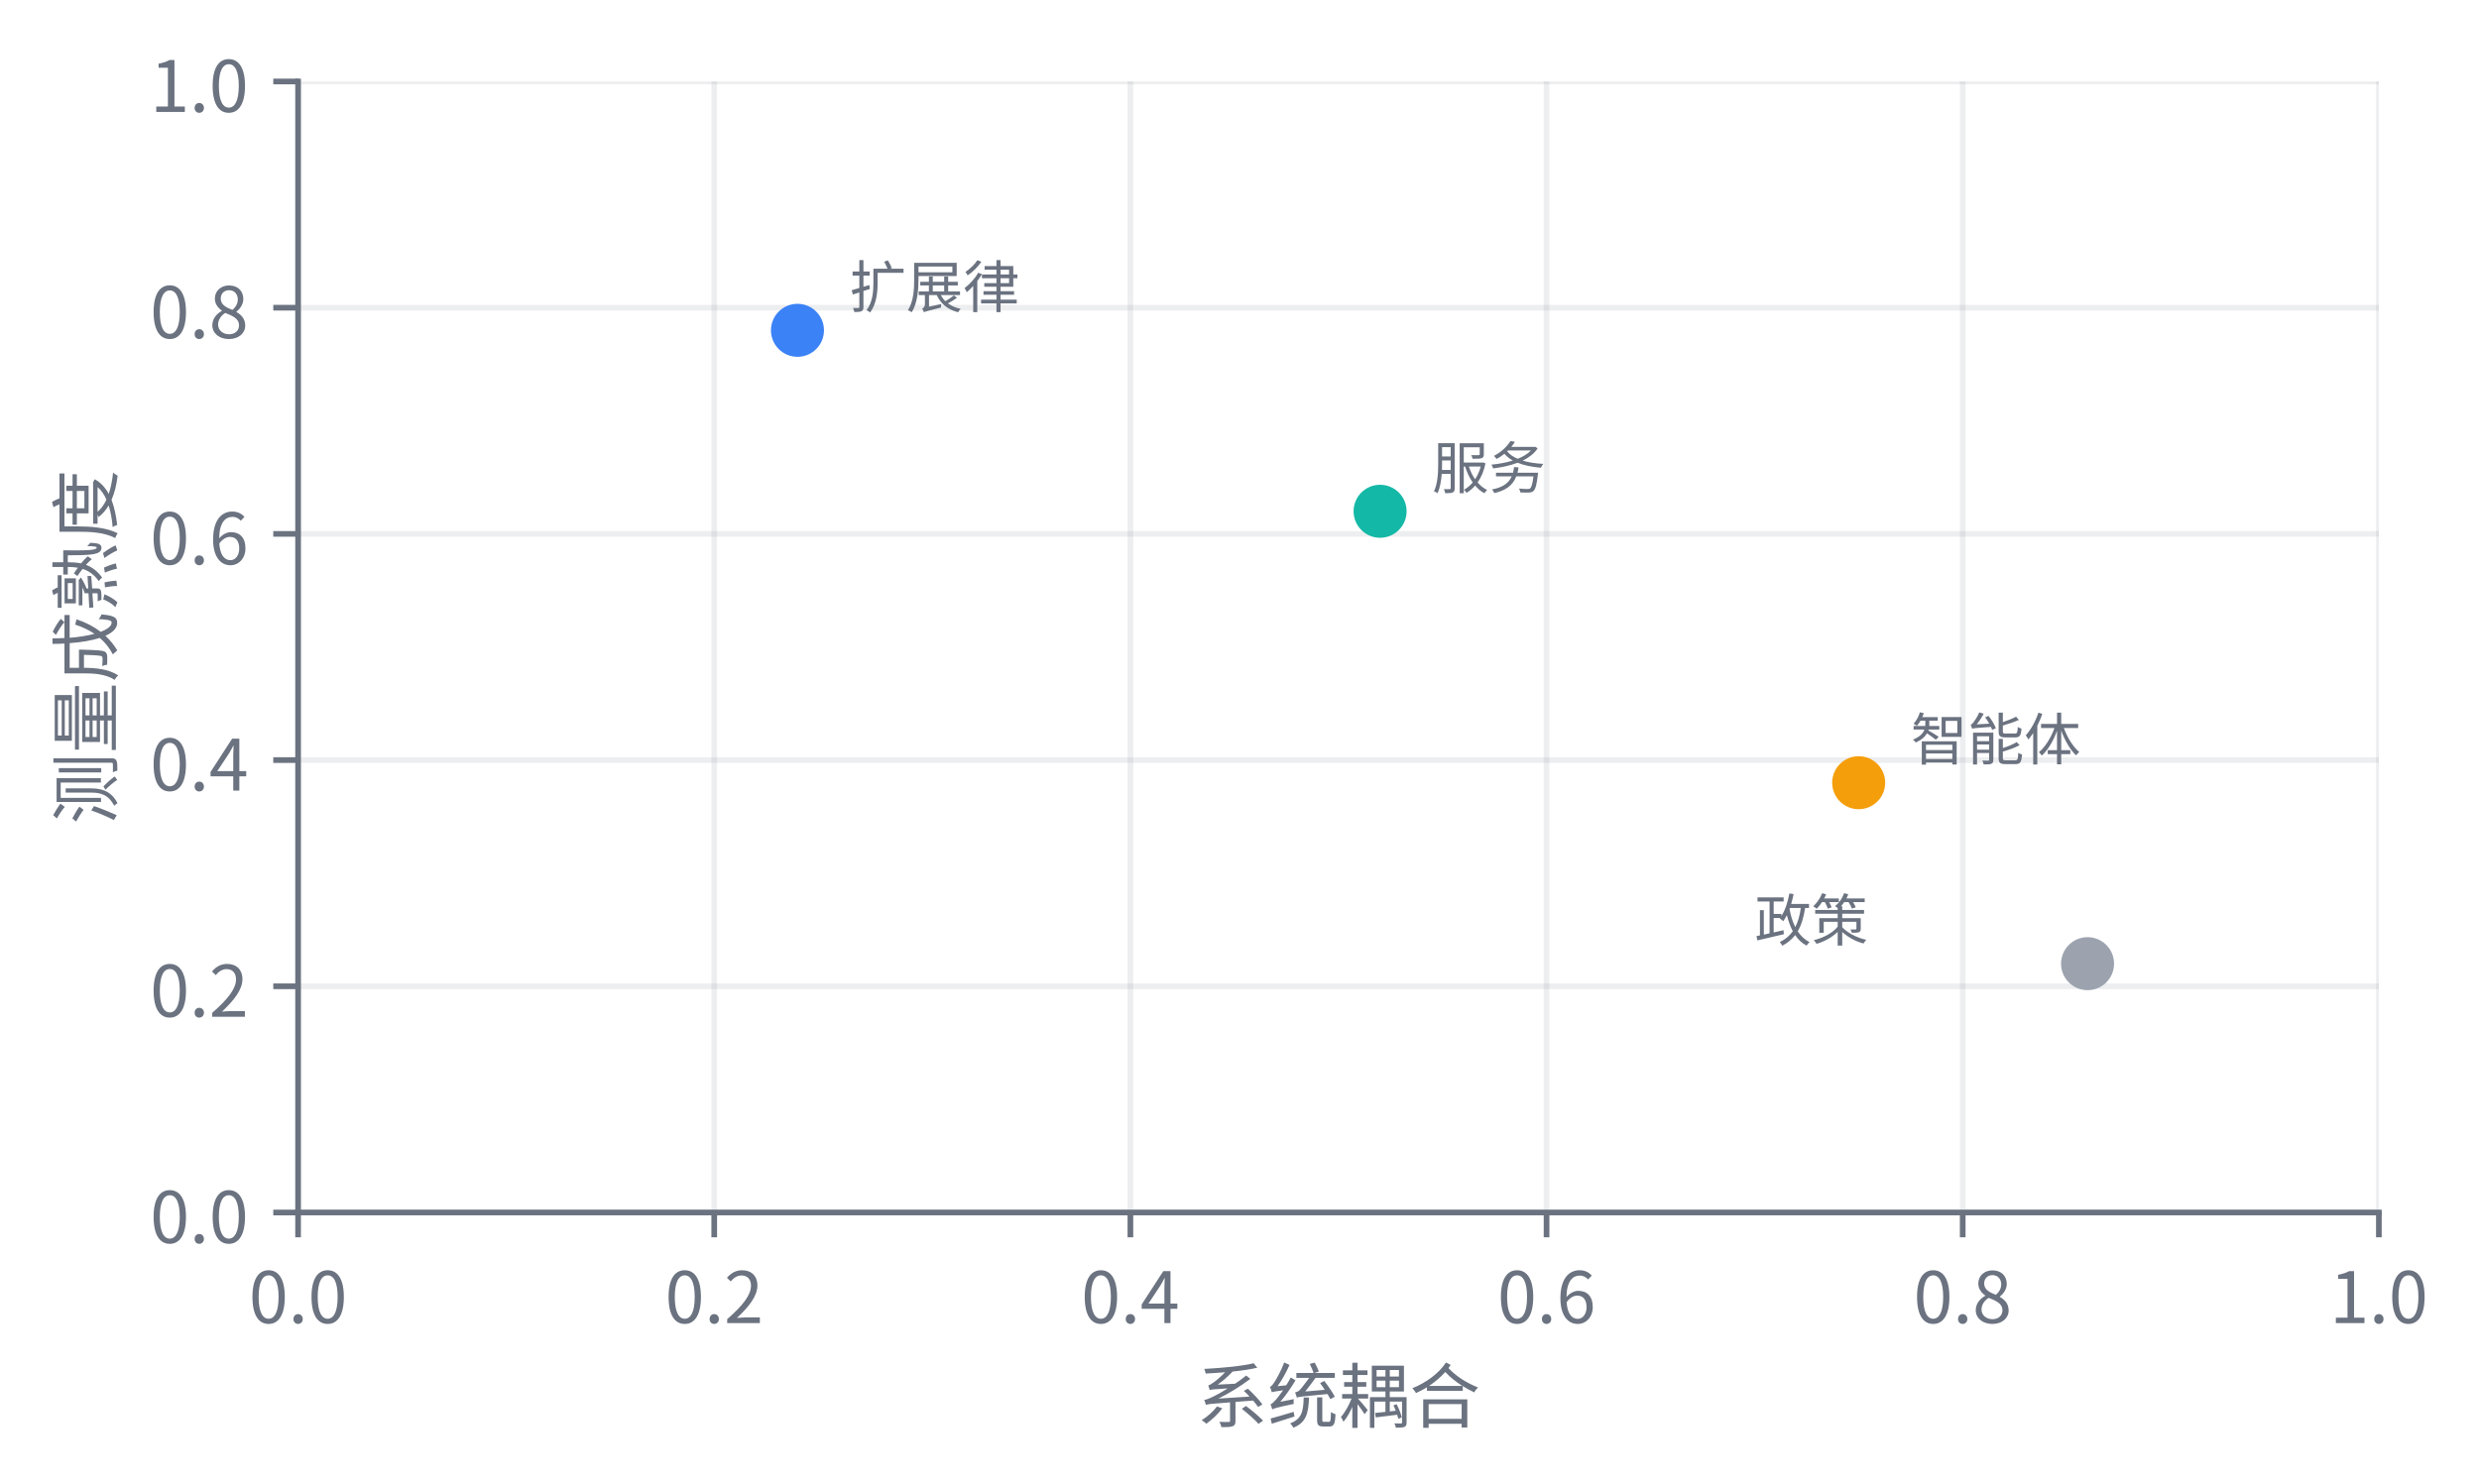
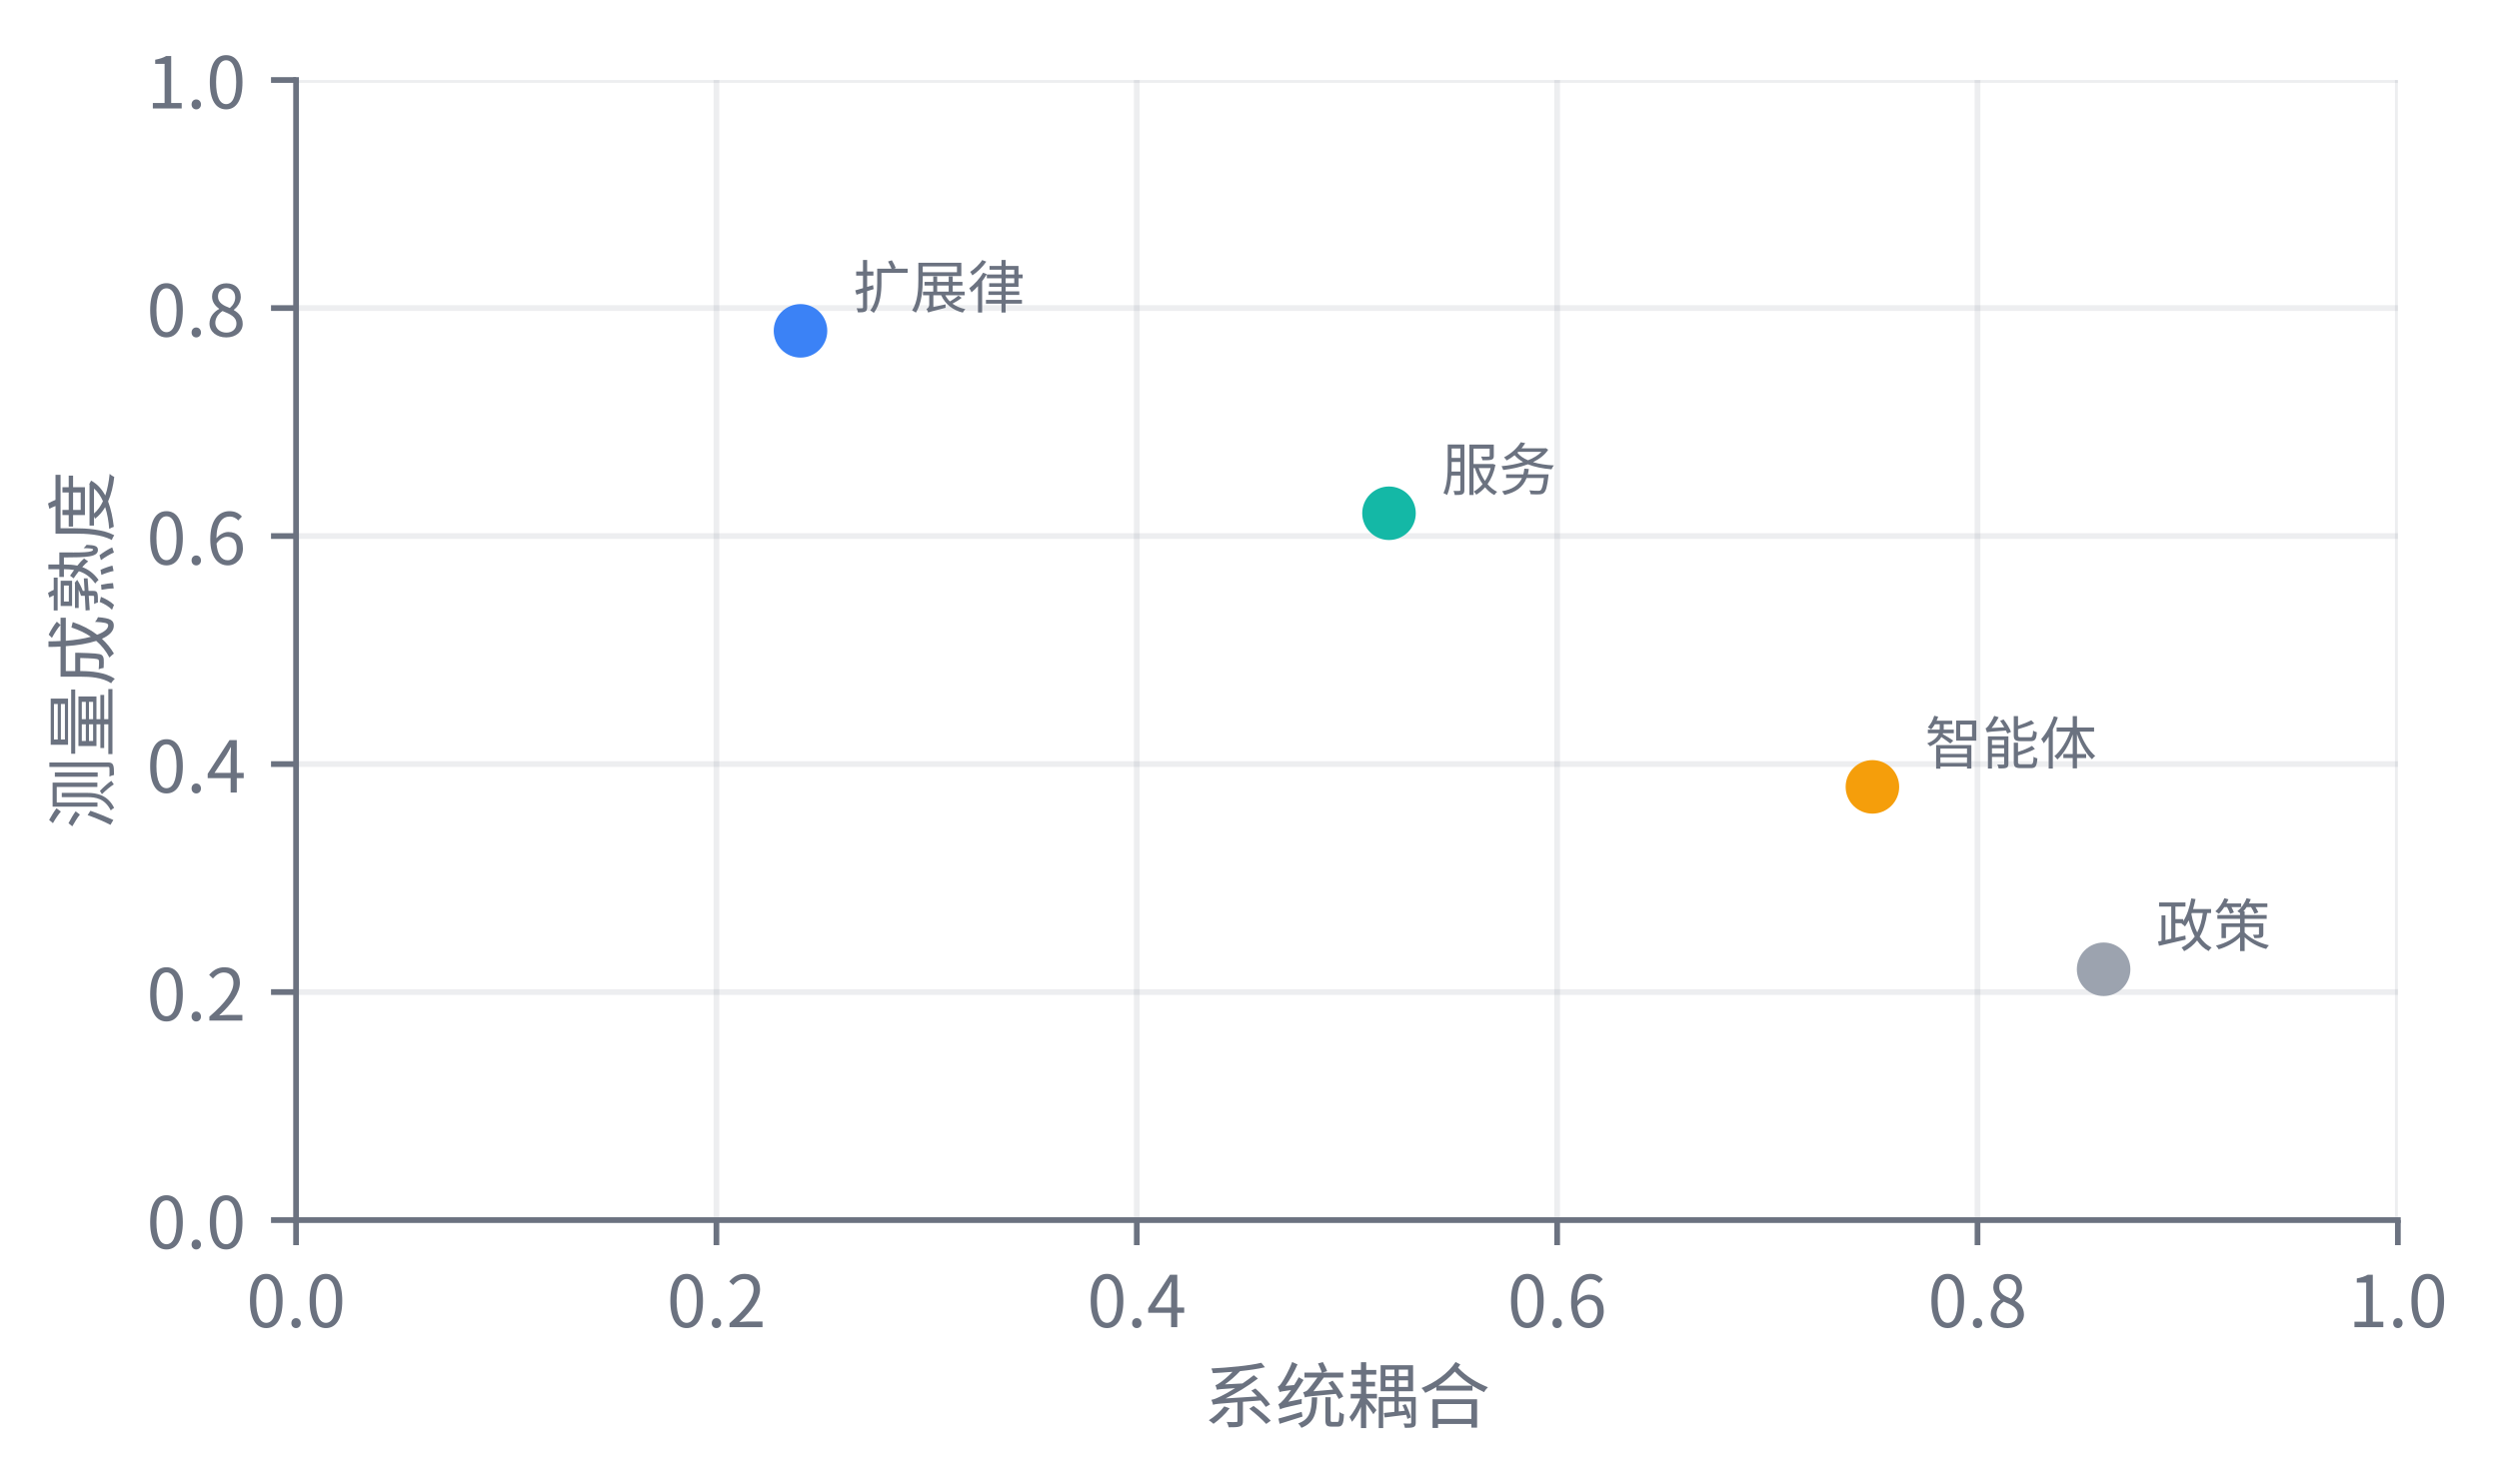
- <svg xmlns="http://www.w3.org/2000/svg" xmlns:xlink="http://www.w3.org/1999/xlink" width="349.722pt" height="209.3pt" viewBox="0 0 349.722 209.3" version="1.1">
+ <svg xmlns="http://www.w3.org/2000/svg" xmlns:xlink="http://www.w3.org/1999/xlink" width="349.037pt" height="207.26pt" viewBox="0 0 349.037 207.26" version="1.1">
  <defs>
    <style type="text/css">*{stroke-linejoin: round; stroke-linecap: butt}</style>
  </defs>
  <g id="figure_1">
    <g id="patch_1">
-       <path d="M 0 209.3  L 349.722 209.3  L 349.722 0  L 0 0  L 0 209.3  z " style="fill: none" />
+       <path d="M 0 207.26  L 349.037 207.26  L 349.037 0  L 0 0  L 0 207.26  z " style="fill: none" />
    </g>
    <g id="axes_1">
      <g id="patch_2">
-         <path d="M 42.052 171.1  L 335.596 171.1  L 335.596 11.5  L 42.052 11.5  L 42.052 171.1  z " style="fill: none" />
+         <path d="M 41.352 170.46  L 334.912 170.46  L 334.912 11.18  L 41.352 11.18  L 41.352 170.46  z " style="fill: none" />
      </g>
      <g id="matplotlib.axis_1">
        <g id="xtick_1">
          <g id="line2d_1">
-             <path d="M 42.052 171.1  L 42.052 11.5  " clip-path="url(#pd206dcd667)" style="fill: none; stroke: #6b7280; stroke-opacity: 0.12; stroke-width: 0.8; stroke-linecap: square" />
+             <path d="M 41.352 170.46  L 41.352 11.18  " clip-path="url(#p2b4256f21e)" style="fill: none; stroke: #6b7280; stroke-opacity: 0.12; stroke-width: 0.8; stroke-linecap: square" />
          </g>
          <g id="line2d_2">
            <defs>
-               <path id="m8358937cfa" d="M 0 0  L 0 3.5  " style="stroke: #6b7280; stroke-width: 0.8" />
+               <path id="m5d13d0e7ab" d="M 0 0  L 0 3.5  " style="stroke: #6b7280; stroke-width: 0.8" />
            </defs>
            <g>
-               <use xlink:href="#m8358937cfa" x="42.052" y="171.1" style="fill: #6b7280; stroke: #6b7280; stroke-width: 0.8" />
+               <use xlink:href="#m5d13d0e7ab" x="41.352" y="170.46" style="fill: #6b7280; stroke: #6b7280; stroke-width: 0.8" />
            </g>
          </g>
          <g id="text_1">
-             <text style="font-size: 10px; font-family: 'PingFang SC', 'Heiti SC', 'STHeiti', 'Noto Sans CJK SC', 'Microsoft YaHei', 'SimHei', 'Arial Unicode MS', 'DejaVu Sans', sans-serif; text-anchor: middle; fill: #6b7280" x="42.052" y="186.7" transform="rotate(-0 42.05156 186.7004)">0.0</text>
+             <text style="font-size: 10px; font-family: 'PingFang SC', 'Heiti SC', 'STHeiti', 'Noto Sans CJK SC', 'Microsoft YaHei', 'SimHei', 'Arial Unicode MS', 'DejaVu Sans', sans-serif; text-anchor: middle; fill: #6b7280" x="41.352" y="185.419" transform="rotate(-0 41.35156 185.4191)">0.0</text>
          </g>
        </g>
        <g id="xtick_2">
          <g id="line2d_3">
-             <path d="M 100.76 171.1  L 100.76 11.5  " clip-path="url(#pd206dcd667)" style="fill: none; stroke: #6b7280; stroke-opacity: 0.12; stroke-width: 0.8; stroke-linecap: square" />
+             <path d="M 100.064 170.46  L 100.064 11.18  " clip-path="url(#p2b4256f21e)" style="fill: none; stroke: #6b7280; stroke-opacity: 0.12; stroke-width: 0.8; stroke-linecap: square" />
          </g>
          <g id="line2d_4">
            <g>
-               <use xlink:href="#m8358937cfa" x="100.76" y="171.1" style="fill: #6b7280; stroke: #6b7280; stroke-width: 0.8" />
+               <use xlink:href="#m5d13d0e7ab" x="100.064" y="170.46" style="fill: #6b7280; stroke: #6b7280; stroke-width: 0.8" />
            </g>
          </g>
          <g id="text_2">
-             <text style="font-size: 10px; font-family: 'PingFang SC', 'Heiti SC', 'STHeiti', 'Noto Sans CJK SC', 'Microsoft YaHei', 'SimHei', 'Arial Unicode MS', 'DejaVu Sans', sans-serif; text-anchor: middle; fill: #6b7280" x="100.76" y="186.7" transform="rotate(-0 100.7605 186.7004)">0.2</text>
+             <text style="font-size: 10px; font-family: 'PingFang SC', 'Heiti SC', 'STHeiti', 'Noto Sans CJK SC', 'Microsoft YaHei', 'SimHei', 'Arial Unicode MS', 'DejaVu Sans', sans-serif; text-anchor: middle; fill: #6b7280" x="100.064" y="185.419" transform="rotate(-0 100.0636 185.4191)">0.2</text>
          </g>
        </g>
        <g id="xtick_3">
          <g id="line2d_5">
-             <path d="M 159.469 171.1  L 159.469 11.5  " clip-path="url(#pd206dcd667)" style="fill: none; stroke: #6b7280; stroke-opacity: 0.12; stroke-width: 0.8; stroke-linecap: square" />
+             <path d="M 158.776 170.46  L 158.776 11.18  " clip-path="url(#p2b4256f21e)" style="fill: none; stroke: #6b7280; stroke-opacity: 0.12; stroke-width: 0.8; stroke-linecap: square" />
          </g>
          <g id="line2d_6">
            <g>
-               <use xlink:href="#m8358937cfa" x="159.469" y="171.1" style="fill: #6b7280; stroke: #6b7280; stroke-width: 0.8" />
+               <use xlink:href="#m5d13d0e7ab" x="158.776" y="170.46" style="fill: #6b7280; stroke: #6b7280; stroke-width: 0.8" />
            </g>
          </g>
          <g id="text_3">
-             <text style="font-size: 10px; font-family: 'PingFang SC', 'Heiti SC', 'STHeiti', 'Noto Sans CJK SC', 'Microsoft YaHei', 'SimHei', 'Arial Unicode MS', 'DejaVu Sans', sans-serif; text-anchor: middle; fill: #6b7280" x="159.469" y="186.7" transform="rotate(-0 159.4694 186.7004)">0.4</text>
+             <text style="font-size: 10px; font-family: 'PingFang SC', 'Heiti SC', 'STHeiti', 'Noto Sans CJK SC', 'Microsoft YaHei', 'SimHei', 'Arial Unicode MS', 'DejaVu Sans', sans-serif; text-anchor: middle; fill: #6b7280" x="158.776" y="185.419" transform="rotate(-0 158.7756 185.4191)">0.4</text>
          </g>
        </g>
        <g id="xtick_4">
          <g id="line2d_7">
-             <path d="M 218.178 171.1  L 218.178 11.5  " clip-path="url(#pd206dcd667)" style="fill: none; stroke: #6b7280; stroke-opacity: 0.12; stroke-width: 0.8; stroke-linecap: square" />
+             <path d="M 217.488 170.46  L 217.488 11.18  " clip-path="url(#p2b4256f21e)" style="fill: none; stroke: #6b7280; stroke-opacity: 0.12; stroke-width: 0.8; stroke-linecap: square" />
          </g>
          <g id="line2d_8">
            <g>
-               <use xlink:href="#m8358937cfa" x="218.178" y="171.1" style="fill: #6b7280; stroke: #6b7280; stroke-width: 0.8" />
+               <use xlink:href="#m5d13d0e7ab" x="217.488" y="170.46" style="fill: #6b7280; stroke: #6b7280; stroke-width: 0.8" />
            </g>
          </g>
          <g id="text_4">
-             <text style="font-size: 10px; font-family: 'PingFang SC', 'Heiti SC', 'STHeiti', 'Noto Sans CJK SC', 'Microsoft YaHei', 'SimHei', 'Arial Unicode MS', 'DejaVu Sans', sans-serif; text-anchor: middle; fill: #6b7280" x="218.178" y="186.7" transform="rotate(-0 218.1783 186.7004)">0.6</text>
+             <text style="font-size: 10px; font-family: 'PingFang SC', 'Heiti SC', 'STHeiti', 'Noto Sans CJK SC', 'Microsoft YaHei', 'SimHei', 'Arial Unicode MS', 'DejaVu Sans', sans-serif; text-anchor: middle; fill: #6b7280" x="217.488" y="185.419" transform="rotate(-0 217.4876 185.4191)">0.6</text>
          </g>
        </g>
        <g id="xtick_5">
          <g id="line2d_9">
-             <path d="M 276.887 171.1  L 276.887 11.5  " clip-path="url(#pd206dcd667)" style="fill: none; stroke: #6b7280; stroke-opacity: 0.12; stroke-width: 0.8; stroke-linecap: square" />
+             <path d="M 276.2 170.46  L 276.2 11.18  " clip-path="url(#p2b4256f21e)" style="fill: none; stroke: #6b7280; stroke-opacity: 0.12; stroke-width: 0.8; stroke-linecap: square" />
          </g>
          <g id="line2d_10">
            <g>
-               <use xlink:href="#m8358937cfa" x="276.887" y="171.1" style="fill: #6b7280; stroke: #6b7280; stroke-width: 0.8" />
+               <use xlink:href="#m5d13d0e7ab" x="276.2" y="170.46" style="fill: #6b7280; stroke: #6b7280; stroke-width: 0.8" />
            </g>
          </g>
          <g id="text_5">
-             <text style="font-size: 10px; font-family: 'PingFang SC', 'Heiti SC', 'STHeiti', 'Noto Sans CJK SC', 'Microsoft YaHei', 'SimHei', 'Arial Unicode MS', 'DejaVu Sans', sans-serif; text-anchor: middle; fill: #6b7280" x="276.887" y="186.7" transform="rotate(-0 276.8872 186.7004)">0.8</text>
+             <text style="font-size: 10px; font-family: 'PingFang SC', 'Heiti SC', 'STHeiti', 'Noto Sans CJK SC', 'Microsoft YaHei', 'SimHei', 'Arial Unicode MS', 'DejaVu Sans', sans-serif; text-anchor: middle; fill: #6b7280" x="276.2" y="185.419" transform="rotate(-0 276.1996 185.4191)">0.8</text>
          </g>
        </g>
        <g id="xtick_6">
          <g id="line2d_11">
-             <path d="M 335.596 171.1  L 335.596 11.5  " clip-path="url(#pd206dcd667)" style="fill: none; stroke: #6b7280; stroke-opacity: 0.12; stroke-width: 0.8; stroke-linecap: square" />
+             <path d="M 334.912 170.46  L 334.912 11.18  " clip-path="url(#p2b4256f21e)" style="fill: none; stroke: #6b7280; stroke-opacity: 0.12; stroke-width: 0.8; stroke-linecap: square" />
          </g>
          <g id="line2d_12">
            <g>
-               <use xlink:href="#m8358937cfa" x="335.596" y="171.1" style="fill: #6b7280; stroke: #6b7280; stroke-width: 0.8" />
+               <use xlink:href="#m5d13d0e7ab" x="334.912" y="170.46" style="fill: #6b7280; stroke: #6b7280; stroke-width: 0.8" />
            </g>
          </g>
          <g id="text_6">
-             <text style="font-size: 10px; font-family: 'PingFang SC', 'Heiti SC', 'STHeiti', 'Noto Sans CJK SC', 'Microsoft YaHei', 'SimHei', 'Arial Unicode MS', 'DejaVu Sans', sans-serif; text-anchor: middle; fill: #6b7280" x="335.596" y="186.7" transform="rotate(-0 335.5961 186.7004)">1.0</text>
+             <text style="font-size: 10px; font-family: 'PingFang SC', 'Heiti SC', 'STHeiti', 'Noto Sans CJK SC', 'Microsoft YaHei', 'SimHei', 'Arial Unicode MS', 'DejaVu Sans', sans-serif; text-anchor: middle; fill: #6b7280" x="334.912" y="185.419" transform="rotate(-0 334.9116 185.4191)">1.0</text>
          </g>
        </g>
        <g id="text_7">
-           <text style="font-size: 10px; font-family: 'PingFang SC', 'Heiti SC', 'STHeiti', 'Noto Sans CJK SC', 'Microsoft YaHei', 'SimHei', 'Arial Unicode MS', 'DejaVu Sans', sans-serif; text-anchor: middle; fill: #6b7280" x="188.824" y="200.7" transform="rotate(-0 188.8238 200.7004)">系统耦合</text>
+           <text style="font-size: 10px; font-family: 'PingFang SC', 'Heiti SC', 'STHeiti', 'Noto Sans CJK SC', 'Microsoft YaHei', 'SimHei', 'Arial Unicode MS', 'DejaVu Sans', sans-serif; text-anchor: middle; fill: #6b7280" x="188.132" y="198.719" transform="rotate(-0 188.1316 198.7191)">系统耦合</text>
        </g>
      </g>
      <g id="matplotlib.axis_2">
        <g id="ytick_1">
          <g id="line2d_13">
-             <path d="M 42.052 171.1  L 335.596 171.1  " clip-path="url(#pd206dcd667)" style="fill: none; stroke: #6b7280; stroke-opacity: 0.12; stroke-width: 0.8; stroke-linecap: square" />
+             <path d="M 41.352 170.46  L 334.912 170.46  " clip-path="url(#p2b4256f21e)" style="fill: none; stroke: #6b7280; stroke-opacity: 0.12; stroke-width: 0.8; stroke-linecap: square" />
          </g>
          <g id="line2d_14">
            <defs>
-               <path id="mfb76fb2771" d="M 0 0  L -3.5 0  " style="stroke: #6b7280; stroke-width: 0.8" />
+               <path id="m005571365a" d="M 0 0  L -3.5 0  " style="stroke: #6b7280; stroke-width: 0.8" />
            </defs>
            <g>
-               <use xlink:href="#mfb76fb2771" x="42.052" y="171.1" style="fill: #6b7280; stroke: #6b7280; stroke-width: 0.8" />
+               <use xlink:href="#m005571365a" x="41.352" y="170.46" style="fill: #6b7280; stroke: #6b7280; stroke-width: 0.8" />
            </g>
          </g>
          <g id="text_8">
-             <text style="font-size: 10px; font-family: 'PingFang SC', 'Heiti SC', 'STHeiti', 'Noto Sans CJK SC', 'Microsoft YaHei', 'SimHei', 'Arial Unicode MS', 'DejaVu Sans', sans-serif; text-anchor: end; fill: #6b7280" x="35.052" y="175.4" transform="rotate(-0 35.05156 175.4004)">0.0</text>
+             <text style="font-size: 10px; font-family: 'PingFang SC', 'Heiti SC', 'STHeiti', 'Noto Sans CJK SC', 'Microsoft YaHei', 'SimHei', 'Arial Unicode MS', 'DejaVu Sans', sans-serif; text-anchor: end; fill: #6b7280" x="34.352" y="174.439" transform="rotate(-0 34.35156 174.4394)">0.0</text>
          </g>
        </g>
        <g id="ytick_2">
          <g id="line2d_15">
-             <path d="M 42.052 139.18  L 335.596 139.18  " clip-path="url(#pd206dcd667)" style="fill: none; stroke: #6b7280; stroke-opacity: 0.12; stroke-width: 0.8; stroke-linecap: square" />
+             <path d="M 41.352 138.604  L 334.912 138.604  " clip-path="url(#p2b4256f21e)" style="fill: none; stroke: #6b7280; stroke-opacity: 0.12; stroke-width: 0.8; stroke-linecap: square" />
          </g>
          <g id="line2d_16">
            <g>
-               <use xlink:href="#mfb76fb2771" x="42.052" y="139.18" style="fill: #6b7280; stroke: #6b7280; stroke-width: 0.8" />
+               <use xlink:href="#m005571365a" x="41.352" y="138.604" style="fill: #6b7280; stroke: #6b7280; stroke-width: 0.8" />
            </g>
          </g>
          <g id="text_9">
-             <text style="font-size: 10px; font-family: 'PingFang SC', 'Heiti SC', 'STHeiti', 'Noto Sans CJK SC', 'Microsoft YaHei', 'SimHei', 'Arial Unicode MS', 'DejaVu Sans', sans-serif; text-anchor: end; fill: #6b7280" x="35.052" y="143.48" transform="rotate(-0 35.05156 143.4803)">0.2</text>
+             <text style="font-size: 10px; font-family: 'PingFang SC', 'Heiti SC', 'STHeiti', 'Noto Sans CJK SC', 'Microsoft YaHei', 'SimHei', 'Arial Unicode MS', 'DejaVu Sans', sans-serif; text-anchor: end; fill: #6b7280" x="34.352" y="142.583" transform="rotate(-0 34.35156 142.5834)">0.2</text>
          </g>
        </g>
        <g id="ytick_3">
          <g id="line2d_17">
-             <path d="M 42.052 107.26  L 335.596 107.26  " clip-path="url(#pd206dcd667)" style="fill: none; stroke: #6b7280; stroke-opacity: 0.12; stroke-width: 0.8; stroke-linecap: square" />
+             <path d="M 41.352 106.748  L 334.912 106.748  " clip-path="url(#p2b4256f21e)" style="fill: none; stroke: #6b7280; stroke-opacity: 0.12; stroke-width: 0.8; stroke-linecap: square" />
          </g>
          <g id="line2d_18">
            <g>
-               <use xlink:href="#mfb76fb2771" x="42.052" y="107.26" style="fill: #6b7280; stroke: #6b7280; stroke-width: 0.8" />
+               <use xlink:href="#m005571365a" x="41.352" y="106.748" style="fill: #6b7280; stroke: #6b7280; stroke-width: 0.8" />
            </g>
          </g>
          <g id="text_10">
-             <text style="font-size: 10px; font-family: 'PingFang SC', 'Heiti SC', 'STHeiti', 'Noto Sans CJK SC', 'Microsoft YaHei', 'SimHei', 'Arial Unicode MS', 'DejaVu Sans', sans-serif; text-anchor: end; fill: #6b7280" x="35.052" y="111.56" transform="rotate(-0 35.05156 111.5602)">0.4</text>
+             <text style="font-size: 10px; font-family: 'PingFang SC', 'Heiti SC', 'STHeiti', 'Noto Sans CJK SC', 'Microsoft YaHei', 'SimHei', 'Arial Unicode MS', 'DejaVu Sans', sans-serif; text-anchor: end; fill: #6b7280" x="34.352" y="110.727" transform="rotate(-0 34.35156 110.7274)">0.4</text>
          </g>
        </g>
        <g id="ytick_4">
          <g id="line2d_19">
-             <path d="M 42.052 75.34  L 335.596 75.34  " clip-path="url(#pd206dcd667)" style="fill: none; stroke: #6b7280; stroke-opacity: 0.12; stroke-width: 0.8; stroke-linecap: square" />
+             <path d="M 41.352 74.892  L 334.912 74.892  " clip-path="url(#p2b4256f21e)" style="fill: none; stroke: #6b7280; stroke-opacity: 0.12; stroke-width: 0.8; stroke-linecap: square" />
          </g>
          <g id="line2d_20">
            <g>
-               <use xlink:href="#mfb76fb2771" x="42.052" y="75.34" style="fill: #6b7280; stroke: #6b7280; stroke-width: 0.8" />
+               <use xlink:href="#m005571365a" x="41.352" y="74.892" style="fill: #6b7280; stroke: #6b7280; stroke-width: 0.8" />
            </g>
          </g>
          <g id="text_11">
-             <text style="font-size: 10px; font-family: 'PingFang SC', 'Heiti SC', 'STHeiti', 'Noto Sans CJK SC', 'Microsoft YaHei', 'SimHei', 'Arial Unicode MS', 'DejaVu Sans', sans-serif; text-anchor: end; fill: #6b7280" x="35.052" y="79.64" transform="rotate(-0 35.05156 79.64016)">0.6</text>
+             <text style="font-size: 10px; font-family: 'PingFang SC', 'Heiti SC', 'STHeiti', 'Noto Sans CJK SC', 'Microsoft YaHei', 'SimHei', 'Arial Unicode MS', 'DejaVu Sans', sans-serif; text-anchor: end; fill: #6b7280" x="34.352" y="78.871" transform="rotate(-0 34.35156 78.87138)">0.6</text>
          </g>
        </g>
        <g id="ytick_5">
          <g id="line2d_21">
-             <path d="M 42.052 43.42  L 335.596 43.42  " clip-path="url(#pd206dcd667)" style="fill: none; stroke: #6b7280; stroke-opacity: 0.12; stroke-width: 0.8; stroke-linecap: square" />
+             <path d="M 41.352 43.036  L 334.912 43.036  " clip-path="url(#p2b4256f21e)" style="fill: none; stroke: #6b7280; stroke-opacity: 0.12; stroke-width: 0.8; stroke-linecap: square" />
          </g>
          <g id="line2d_22">
            <g>
-               <use xlink:href="#mfb76fb2771" x="42.052" y="43.42" style="fill: #6b7280; stroke: #6b7280; stroke-width: 0.8" />
+               <use xlink:href="#m005571365a" x="41.352" y="43.036" style="fill: #6b7280; stroke: #6b7280; stroke-width: 0.8" />
            </g>
          </g>
          <g id="text_12">
-             <text style="font-size: 10px; font-family: 'PingFang SC', 'Heiti SC', 'STHeiti', 'Noto Sans CJK SC', 'Microsoft YaHei', 'SimHei', 'Arial Unicode MS', 'DejaVu Sans', sans-serif; text-anchor: end; fill: #6b7280" x="35.052" y="47.72" transform="rotate(-0 35.05156 47.72008)">0.8</text>
+             <text style="font-size: 10px; font-family: 'PingFang SC', 'Heiti SC', 'STHeiti', 'Noto Sans CJK SC', 'Microsoft YaHei', 'SimHei', 'Arial Unicode MS', 'DejaVu Sans', sans-serif; text-anchor: end; fill: #6b7280" x="34.352" y="47.015" transform="rotate(-0 34.35156 47.01537)">0.8</text>
          </g>
        </g>
        <g id="ytick_6">
          <g id="line2d_23">
-             <path d="M 42.052 11.5  L 335.596 11.5  " clip-path="url(#pd206dcd667)" style="fill: none; stroke: #6b7280; stroke-opacity: 0.12; stroke-width: 0.8; stroke-linecap: square" />
+             <path d="M 41.352 11.18  L 334.912 11.18  " clip-path="url(#p2b4256f21e)" style="fill: none; stroke: #6b7280; stroke-opacity: 0.12; stroke-width: 0.8; stroke-linecap: square" />
          </g>
          <g id="line2d_24">
            <g>
-               <use xlink:href="#mfb76fb2771" x="42.052" y="11.5" style="fill: #6b7280; stroke: #6b7280; stroke-width: 0.8" />
+               <use xlink:href="#m005571365a" x="41.352" y="11.18" style="fill: #6b7280; stroke: #6b7280; stroke-width: 0.8" />
            </g>
          </g>
          <g id="text_13">
-             <text style="font-size: 10px; font-family: 'PingFang SC', 'Heiti SC', 'STHeiti', 'Noto Sans CJK SC', 'Microsoft YaHei', 'SimHei', 'Arial Unicode MS', 'DejaVu Sans', sans-serif; text-anchor: end; fill: #6b7280" x="35.052" y="15.8" transform="rotate(-0 35.05156 15.8)">1.0</text>
+             <text style="font-size: 10px; font-family: 'PingFang SC', 'Heiti SC', 'STHeiti', 'Noto Sans CJK SC', 'Microsoft YaHei', 'SimHei', 'Arial Unicode MS', 'DejaVu Sans', sans-serif; text-anchor: end; fill: #6b7280" x="34.352" y="15.159" transform="rotate(-0 34.35156 15.15938)">1.0</text>
          </g>
        </g>
        <g id="text_14">
-           <text style="font-size: 10px; font-family: 'PingFang SC', 'Heiti SC', 'STHeiti', 'Noto Sans CJK SC', 'Microsoft YaHei', 'SimHei', 'Arial Unicode MS', 'DejaVu Sans', sans-serif; text-anchor: middle; fill: #6b7280" x="15.8" y="91.3" transform="rotate(-90 15.8 91.3002)">测量成熟度</text>
+           <text style="font-size: 10px; font-family: 'PingFang SC', 'Heiti SC', 'STHeiti', 'Noto Sans CJK SC', 'Microsoft YaHei', 'SimHei', 'Arial Unicode MS', 'DejaVu Sans', sans-serif; text-anchor: middle; fill: #6b7280" x="15.159" y="90.82" transform="rotate(-90 15.15938 90.81969)">测量成熟度</text>
        </g>
      </g>
      <g id="patch_3">
-         <path d="M 42.052 171.1  L 42.052 11.5  " style="fill: none; stroke: #6b7280; stroke-width: 0.8; stroke-linejoin: miter; stroke-linecap: square" />
+         <path d="M 41.352 170.46  L 41.352 11.18  " style="fill: none; stroke: #6b7280; stroke-width: 0.8; stroke-linejoin: miter; stroke-linecap: square" />
      </g>
      <g id="patch_4">
-         <path d="M 42.052 171.1  L 335.596 171.1  " style="fill: none; stroke: #6b7280; stroke-width: 0.8; stroke-linejoin: miter; stroke-linecap: square" />
+         <path d="M 41.352 170.46  L 334.912 170.46  " style="fill: none; stroke: #6b7280; stroke-width: 0.8; stroke-linejoin: miter; stroke-linecap: square" />
      </g>
      <g id="PathCollection_1">
        <defs>
-           <path id="m62cbabc06c" d="M 0 3.24  C 0.859 3.24 1.684 2.899 2.291 2.291  C 2.899 1.684 3.24 0.859 3.24 0  C 3.24 -0.859 2.899 -1.684 2.291 -2.291  C 1.684 -2.899 0.859 -3.24 0 -3.24  C -0.859 -3.24 -1.684 -2.899 -2.291 -2.291  C -2.899 -1.684 -3.24 -0.859 -3.24 0  C -3.24 0.859 -2.899 1.684 -2.291 2.291  C -1.684 2.899 -0.859 3.24 0 3.24  z " style="stroke: #3b82f6" />
-         </defs>
-         <g clip-path="url(#pd206dcd667)">
-           <use xlink:href="#m62cbabc06c" x="112.502" y="46.612" style="fill: #3b82f6; stroke: #3b82f6" />
+           <path id="m2b8d117c44" d="M 0 3.24  C 0.859 3.24 1.684 2.899 2.291 2.291  C 2.899 1.684 3.24 0.859 3.24 0  C 3.24 -0.859 2.899 -1.684 2.291 -2.291  C 1.684 -2.899 0.859 -3.24 0 -3.24  C -0.859 -3.24 -1.684 -2.899 -2.291 -2.291  C -2.899 -1.684 -3.24 -0.859 -3.24 0  C -3.24 0.859 -2.899 1.684 -2.291 2.291  C -1.684 2.899 -0.859 3.24 0 3.24  z " style="stroke: #3b82f6" />
+         </defs>
+         <g clip-path="url(#p2b4256f21e)">
+           <use xlink:href="#m2b8d117c44" x="111.806" y="46.221" style="fill: #3b82f6; stroke: #3b82f6" />
        </g>
      </g>
      <g id="text_15">
-         <text style="font-size: 8px; font-family: 'PingFang SC', 'Heiti SC', 'STHeiti', 'Noto Sans CJK SC', 'Microsoft YaHei', 'SimHei', 'Arial Unicode MS', 'DejaVu Sans', sans-serif; text-anchor: start; fill: #6b7280" x="119.841" y="43.42" transform="rotate(-0 119.8409 43.42008)">扩展律</text>
+         <text style="font-size: 8px; font-family: 'PingFang SC', 'Heiti SC', 'STHeiti', 'Noto Sans CJK SC', 'Microsoft YaHei', 'SimHei', 'Arial Unicode MS', 'DejaVu Sans', sans-serif; text-anchor: start; fill: #6b7280" x="119.145" y="43.036" transform="rotate(-0 119.145 43.03569)">扩展律</text>
      </g>
      <g id="PathCollection_2">
        <defs>
-           <path id="mbb609dbb22" d="M 0 3.24  C 0.859 3.24 1.684 2.899 2.291 2.291  C 2.899 1.684 3.24 0.859 3.24 0  C 3.24 -0.859 2.899 -1.684 2.291 -2.291  C 1.684 -2.899 0.859 -3.24 0 -3.24  C -0.859 -3.24 -1.684 -2.899 -2.291 -2.291  C -2.899 -1.684 -3.24 -0.859 -3.24 0  C -3.24 0.859 -2.899 1.684 -2.291 2.291  C -1.684 2.899 -0.859 3.24 0 3.24  z " style="stroke: #14b8a6" />
-         </defs>
-         <g clip-path="url(#pd206dcd667)">
-           <use xlink:href="#mbb609dbb22" x="194.695" y="72.148" style="fill: #14b8a6; stroke: #14b8a6" />
+           <path id="m671f5bd34d" d="M 0 3.24  C 0.859 3.24 1.684 2.899 2.291 2.291  C 2.899 1.684 3.24 0.859 3.24 0  C 3.24 -0.859 2.899 -1.684 2.291 -2.291  C 1.684 -2.899 0.859 -3.24 0 -3.24  C -0.859 -3.24 -1.684 -2.899 -2.291 -2.291  C -2.899 -1.684 -3.24 -0.859 -3.24 0  C -3.24 0.859 -2.899 1.684 -2.291 2.291  C -1.684 2.899 -0.859 3.24 0 3.24  z " style="stroke: #14b8a6" />
+         </defs>
+         <g clip-path="url(#p2b4256f21e)">
+           <use xlink:href="#m671f5bd34d" x="194.003" y="71.706" style="fill: #14b8a6; stroke: #14b8a6" />
        </g>
      </g>
      <g id="text_16">
-         <text style="font-size: 8px; font-family: 'PingFang SC', 'Heiti SC', 'STHeiti', 'Noto Sans CJK SC', 'Microsoft YaHei', 'SimHei', 'Arial Unicode MS', 'DejaVu Sans', sans-serif; text-anchor: start; fill: #6b7280" x="202.033" y="68.956" transform="rotate(-0 202.0333 68.95614)">服务</text>
+         <text style="font-size: 8px; font-family: 'PingFang SC', 'Heiti SC', 'STHeiti', 'Noto Sans CJK SC', 'Microsoft YaHei', 'SimHei', 'Arial Unicode MS', 'DejaVu Sans', sans-serif; text-anchor: start; fill: #6b7280" x="201.342" y="68.52" transform="rotate(-0 201.3418 68.52049)">服务</text>
      </g>
      <g id="PathCollection_3">
        <defs>
-           <path id="ma4ab901c38" d="M 0 3.24  C 0.859 3.24 1.684 2.899 2.291 2.291  C 2.899 1.684 3.24 0.859 3.24 0  C 3.24 -0.859 2.899 -1.684 2.291 -2.291  C 1.684 -2.899 0.859 -3.24 0 -3.24  C -0.859 -3.24 -1.684 -2.899 -2.291 -2.291  C -2.899 -1.684 -3.24 -0.859 -3.24 0  C -3.24 0.859 -2.899 1.684 -2.291 2.291  C -1.684 2.899 -0.859 3.24 0 3.24  z " style="stroke: #f59e0b" />
-         </defs>
-         <g clip-path="url(#pd206dcd667)">
-           <use xlink:href="#ma4ab901c38" x="262.21" y="110.452" style="fill: #f59e0b; stroke: #f59e0b" />
+           <path id="m4ebf6f8f09" d="M 0 3.24  C 0.859 3.24 1.684 2.899 2.291 2.291  C 2.899 1.684 3.24 0.859 3.24 0  C 3.24 -0.859 2.899 -1.684 2.291 -2.291  C 1.684 -2.899 0.859 -3.24 0 -3.24  C -0.859 -3.24 -1.684 -2.899 -2.291 -2.291  C -2.899 -1.684 -3.24 -0.859 -3.24 0  C -3.24 0.859 -2.899 1.684 -2.291 2.291  C -1.684 2.899 -0.859 3.24 0 3.24  z " style="stroke: #f59e0b" />
+         </defs>
+         <g clip-path="url(#p2b4256f21e)">
+           <use xlink:href="#m4ebf6f8f09" x="261.522" y="109.933" style="fill: #f59e0b; stroke: #f59e0b" />
        </g>
      </g>
      <g id="text_17">
-         <text style="font-size: 8px; font-family: 'PingFang SC', 'Heiti SC', 'STHeiti', 'Noto Sans CJK SC', 'Microsoft YaHei', 'SimHei', 'Arial Unicode MS', 'DejaVu Sans', sans-serif; text-anchor: start; fill: #6b7280" x="269.549" y="107.26" transform="rotate(-0 269.5486 107.2602)">智能体</text>
+         <text style="font-size: 8px; font-family: 'PingFang SC', 'Heiti SC', 'STHeiti', 'Noto Sans CJK SC', 'Microsoft YaHei', 'SimHei', 'Arial Unicode MS', 'DejaVu Sans', sans-serif; text-anchor: start; fill: #6b7280" x="268.861" y="106.748" transform="rotate(-0 268.8606 106.7477)">智能体</text>
      </g>
      <g id="PathCollection_4">
        <defs>
-           <path id="m7bdfff605a" d="M 0 3.24  C 0.859 3.24 1.684 2.899 2.291 2.291  C 2.899 1.684 3.24 0.859 3.24 0  C 3.24 -0.859 2.899 -1.684 2.291 -2.291  C 1.684 -2.899 0.859 -3.24 0 -3.24  C -0.859 -3.24 -1.684 -2.899 -2.291 -2.291  C -2.899 -1.684 -3.24 -0.859 -3.24 0  C -3.24 0.859 -2.899 1.684 -2.291 2.291  C -1.684 2.899 -0.859 3.24 0 3.24  z " style="stroke: #9ca3af" />
-         </defs>
-         <g clip-path="url(#pd206dcd667)">
-           <use xlink:href="#m7bdfff605a" x="294.5" y="135.988" style="fill: #9ca3af; stroke: #9ca3af" />
+           <path id="m3dda4f9bb2" d="M 0 3.24  C 0.859 3.24 1.684 2.899 2.291 2.291  C 2.899 1.684 3.24 0.859 3.24 0  C 3.24 -0.859 2.899 -1.684 2.291 -2.291  C 1.684 -2.899 0.859 -3.24 0 -3.24  C -0.859 -3.24 -1.684 -2.899 -2.291 -2.291  C -2.899 -1.684 -3.24 -0.859 -3.24 0  C -3.24 0.859 -2.899 1.684 -2.291 2.291  C -1.684 2.899 -0.859 3.24 0 3.24  z " style="stroke: #9ca3af" />
+         </defs>
+         <g clip-path="url(#p2b4256f21e)">
+           <use xlink:href="#m3dda4f9bb2" x="293.813" y="135.418" style="fill: #9ca3af; stroke: #9ca3af" />
        </g>
      </g>
      <g id="text_18">
-         <text style="font-size: 8px; font-family: 'PingFang SC', 'Heiti SC', 'STHeiti', 'Noto Sans CJK SC', 'Microsoft YaHei', 'SimHei', 'Arial Unicode MS', 'DejaVu Sans', sans-serif; text-anchor: start; fill: #6b7280" x="247.533" y="132.796" transform="rotate(-0 247.5327 132.7963)">政策</text>
+         <text style="font-size: 8px; font-family: 'PingFang SC', 'Heiti SC', 'STHeiti', 'Noto Sans CJK SC', 'Microsoft YaHei', 'SimHei', 'Arial Unicode MS', 'DejaVu Sans', sans-serif; text-anchor: start; fill: #6b7280" x="301.152" y="132.232" transform="rotate(-0 301.1522 132.2325)">政策</text>
      </g>
    </g>
  </g>
  <defs>
-     <clipPath id="pd206dcd667">
-       <rect x="42.052" y="11.5" width="293.545" height="159.6" />
+     <clipPath id="p2b4256f21e">
+       <rect x="41.352" y="11.18" width="293.56" height="159.28" />
    </clipPath>
  </defs>
</svg>
